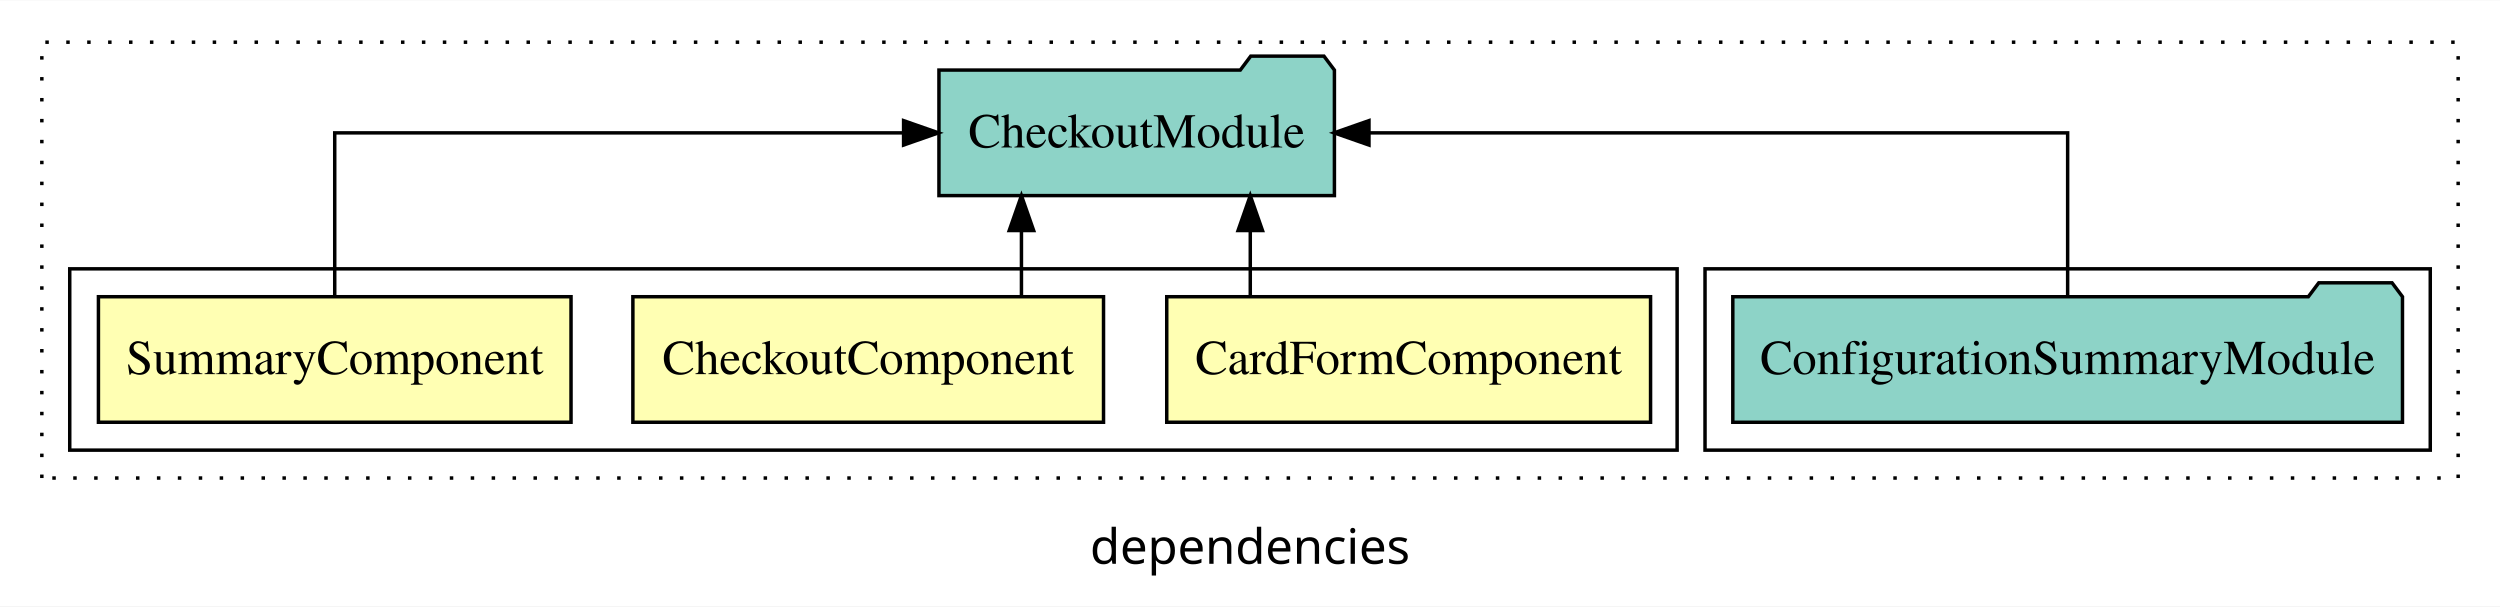
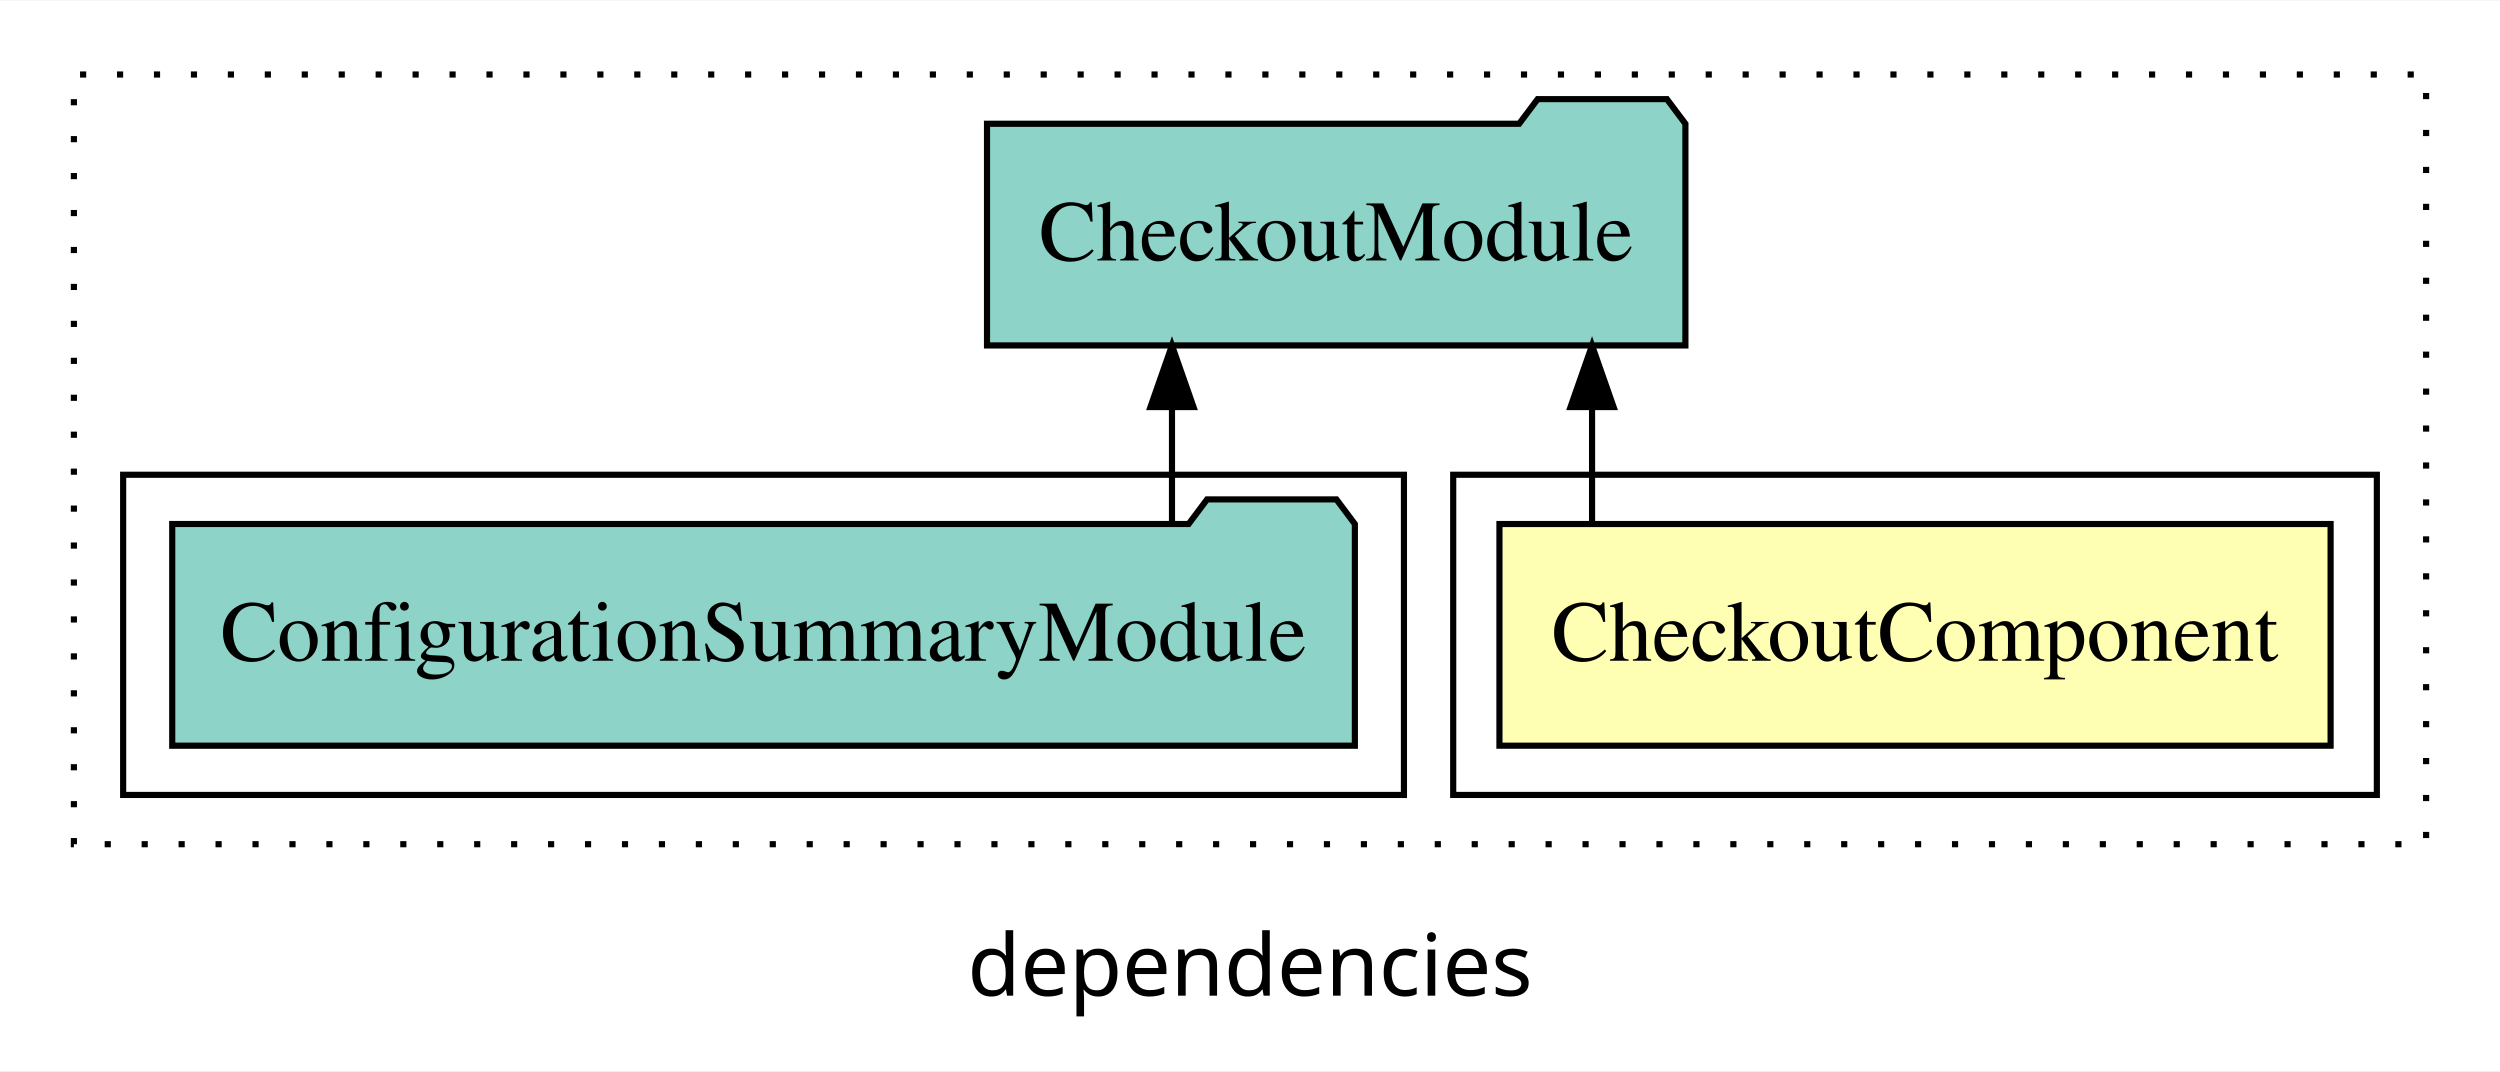
- <svg xmlns="http://www.w3.org/2000/svg" width="717pt" height="174pt" viewBox="0.00 0.00 717.00 173.80">
+ <svg xmlns="http://www.w3.org/2000/svg" width="406pt" height="174pt" viewBox="0.00 0.00 406.00 173.80">
  <g id="graph0" class="graph" transform="scale(1 1) rotate(0) translate(4 169.8)">
-     <polygon fill="white" stroke="transparent" points="-4,4 -4,-169.8 713,-169.8 713,4 -4,4" />
-     <text text-anchor="middle" x="354.5" y="-8.2" font-family="sans-serif" font-size="14.00">dependencies</text>
+     <polygon fill="white" stroke="transparent" points="-4,4 -4,-169.8 402,-169.8 402,4 -4,4" />
+     <text text-anchor="middle" x="199" y="-8.2" font-family="sans-serif" font-size="14.00">dependencies</text>
    <g id="clust1" class="cluster">
-       <polygon fill="none" stroke="black" stroke-dasharray="1,5" points="8,-32.8 8,-157.8 701,-157.8 701,-32.8 8,-32.8" />
-     </g>
-     <g id="clust6" class="cluster">
-       <polygon fill="none" stroke="black" points="485,-40.8 485,-92.8 693,-92.8 693,-40.8 485,-40.8" />
+       <polygon fill="none" stroke="black" stroke-dasharray="1,5" points="8,-32.8 8,-157.8 390,-157.8 390,-32.8 8,-32.8" />
    </g>
    <g id="clust2" class="cluster">
-       <polygon fill="none" stroke="black" points="16,-40.8 16,-92.8 477,-92.8 477,-40.8 16,-40.8" />
+       <polygon fill="none" stroke="black" points="232,-40.8 232,-92.8 382,-92.8 382,-40.8 232,-40.8" />
+     </g>
+     <g id="clust4" class="cluster">
+       <polygon fill="none" stroke="black" points="16,-40.8 16,-92.8 224,-92.8 224,-40.8 16,-40.8" />
    </g>
    <g id="node1" class="node">
-       <polygon fill="#ffffb3" stroke="black" points="469.38,-84.8 330.62,-84.8 330.62,-48.8 469.38,-48.8 469.38,-84.8" />
-       <text text-anchor="middle" x="400" y="-62.6" font-family="Times,serif" font-size="14.00">CardFormComponent</text>
+       <polygon fill="#ffffb3" stroke="black" points="374.49,-84.8 239.51,-84.8 239.51,-48.8 374.49,-48.8 374.49,-84.8" />
+       <text text-anchor="middle" x="307" y="-62.6" font-family="Times,serif" font-size="14.00">CheckoutComponent</text>
    </g>
-     <g id="node4" class="node">
-       <polygon fill="#8dd3c7" stroke="black" points="378.71,-149.8 375.71,-153.8 354.71,-153.8 351.71,-149.8 265.29,-149.8 265.29,-113.8 378.71,-113.8 378.71,-149.8" />
-       <text text-anchor="middle" x="322" y="-127.6" font-family="Times,serif" font-size="14.00">CheckoutModule</text>
+     <g id="node2" class="node">
+       <polygon fill="#8dd3c7" stroke="black" points="269.71,-149.8 266.71,-153.8 245.71,-153.8 242.71,-149.8 156.29,-149.8 156.29,-113.8 269.71,-113.8 269.71,-149.8" />
+       <text text-anchor="middle" x="213" y="-127.6" font-family="Times,serif" font-size="14.00">CheckoutModule</text>
    </g>
    <g id="edge1" class="edge">
-       <path fill="none" stroke="black" d="M354.58,-84.91C354.58,-84.91 354.58,-103.79 354.58,-103.79" />
-       <polygon fill="black" stroke="black" points="351.08,-103.79 354.58,-113.79 358.08,-103.79 351.08,-103.79" />
+       <path fill="none" stroke="black" d="M254.55,-84.91C254.55,-84.91 254.55,-103.79 254.55,-103.79" />
+       <polygon fill="black" stroke="black" points="251.05,-103.79 254.55,-113.79 258.05,-103.79 251.05,-103.79" />
    </g>
-     <g id="node2" class="node">
-       <polygon fill="#ffffb3" stroke="black" points="312.49,-84.8 177.51,-84.8 177.51,-48.8 312.49,-48.8 312.49,-84.8" />
-       <text text-anchor="middle" x="245" y="-62.6" font-family="Times,serif" font-size="14.00">CheckoutComponent</text>
+     <g id="node3" class="node">
+       <polygon fill="#8dd3c7" stroke="black" points="216.03,-84.8 213.03,-88.8 192.03,-88.8 189.03,-84.8 23.97,-84.8 23.97,-48.8 216.03,-48.8 216.03,-84.8" />
+       <text text-anchor="middle" x="120" y="-62.6" font-family="Times,serif" font-size="14.00">ConfigurationSummaryModule</text>
    </g>
    <g id="edge2" class="edge">
-       <path fill="none" stroke="black" d="M288.95,-84.91C288.95,-84.91 288.95,-103.79 288.95,-103.79" />
-       <polygon fill="black" stroke="black" points="285.45,-103.79 288.95,-113.79 292.45,-103.79 285.45,-103.79" />
-     </g>
-     <g id="node3" class="node">
-       <polygon fill="#ffffb3" stroke="black" points="159.77,-84.8 24.23,-84.8 24.23,-48.8 159.77,-48.8 159.77,-84.8" />
-       <text text-anchor="middle" x="92" y="-62.6" font-family="Times,serif" font-size="14.00">SummaryComponent</text>
-     </g>
-     <g id="edge3" class="edge">
-       <path fill="none" stroke="black" d="M92,-84.91C92,-104.14 92,-131.8 92,-131.8 92,-131.8 255.15,-131.8 255.15,-131.8" />
-       <polygon fill="black" stroke="black" points="255.15,-135.3 265.15,-131.8 255.15,-128.3 255.15,-135.3" />
-     </g>
-     <g id="node5" class="node">
-       <polygon fill="#8dd3c7" stroke="black" points="685.03,-84.8 682.03,-88.8 661.03,-88.8 658.03,-84.8 492.97,-84.8 492.97,-48.8 685.03,-48.8 685.03,-84.8" />
-       <text text-anchor="middle" x="589" y="-62.6" font-family="Times,serif" font-size="14.00">ConfigurationSummaryModule</text>
-     </g>
-     <g id="edge4" class="edge">
-       <path fill="none" stroke="black" d="M589,-84.91C589,-104.14 589,-131.8 589,-131.8 589,-131.8 388.62,-131.8 388.62,-131.8" />
-       <polygon fill="black" stroke="black" points="388.62,-128.3 378.62,-131.8 388.62,-135.3 388.62,-128.3" />
+       <path fill="none" stroke="black" d="M186.33,-84.91C186.33,-84.91 186.33,-103.79 186.33,-103.79" />
+       <polygon fill="black" stroke="black" points="182.83,-103.79 186.33,-113.79 189.83,-103.79 182.83,-103.79" />
    </g>
  </g>
</svg>
